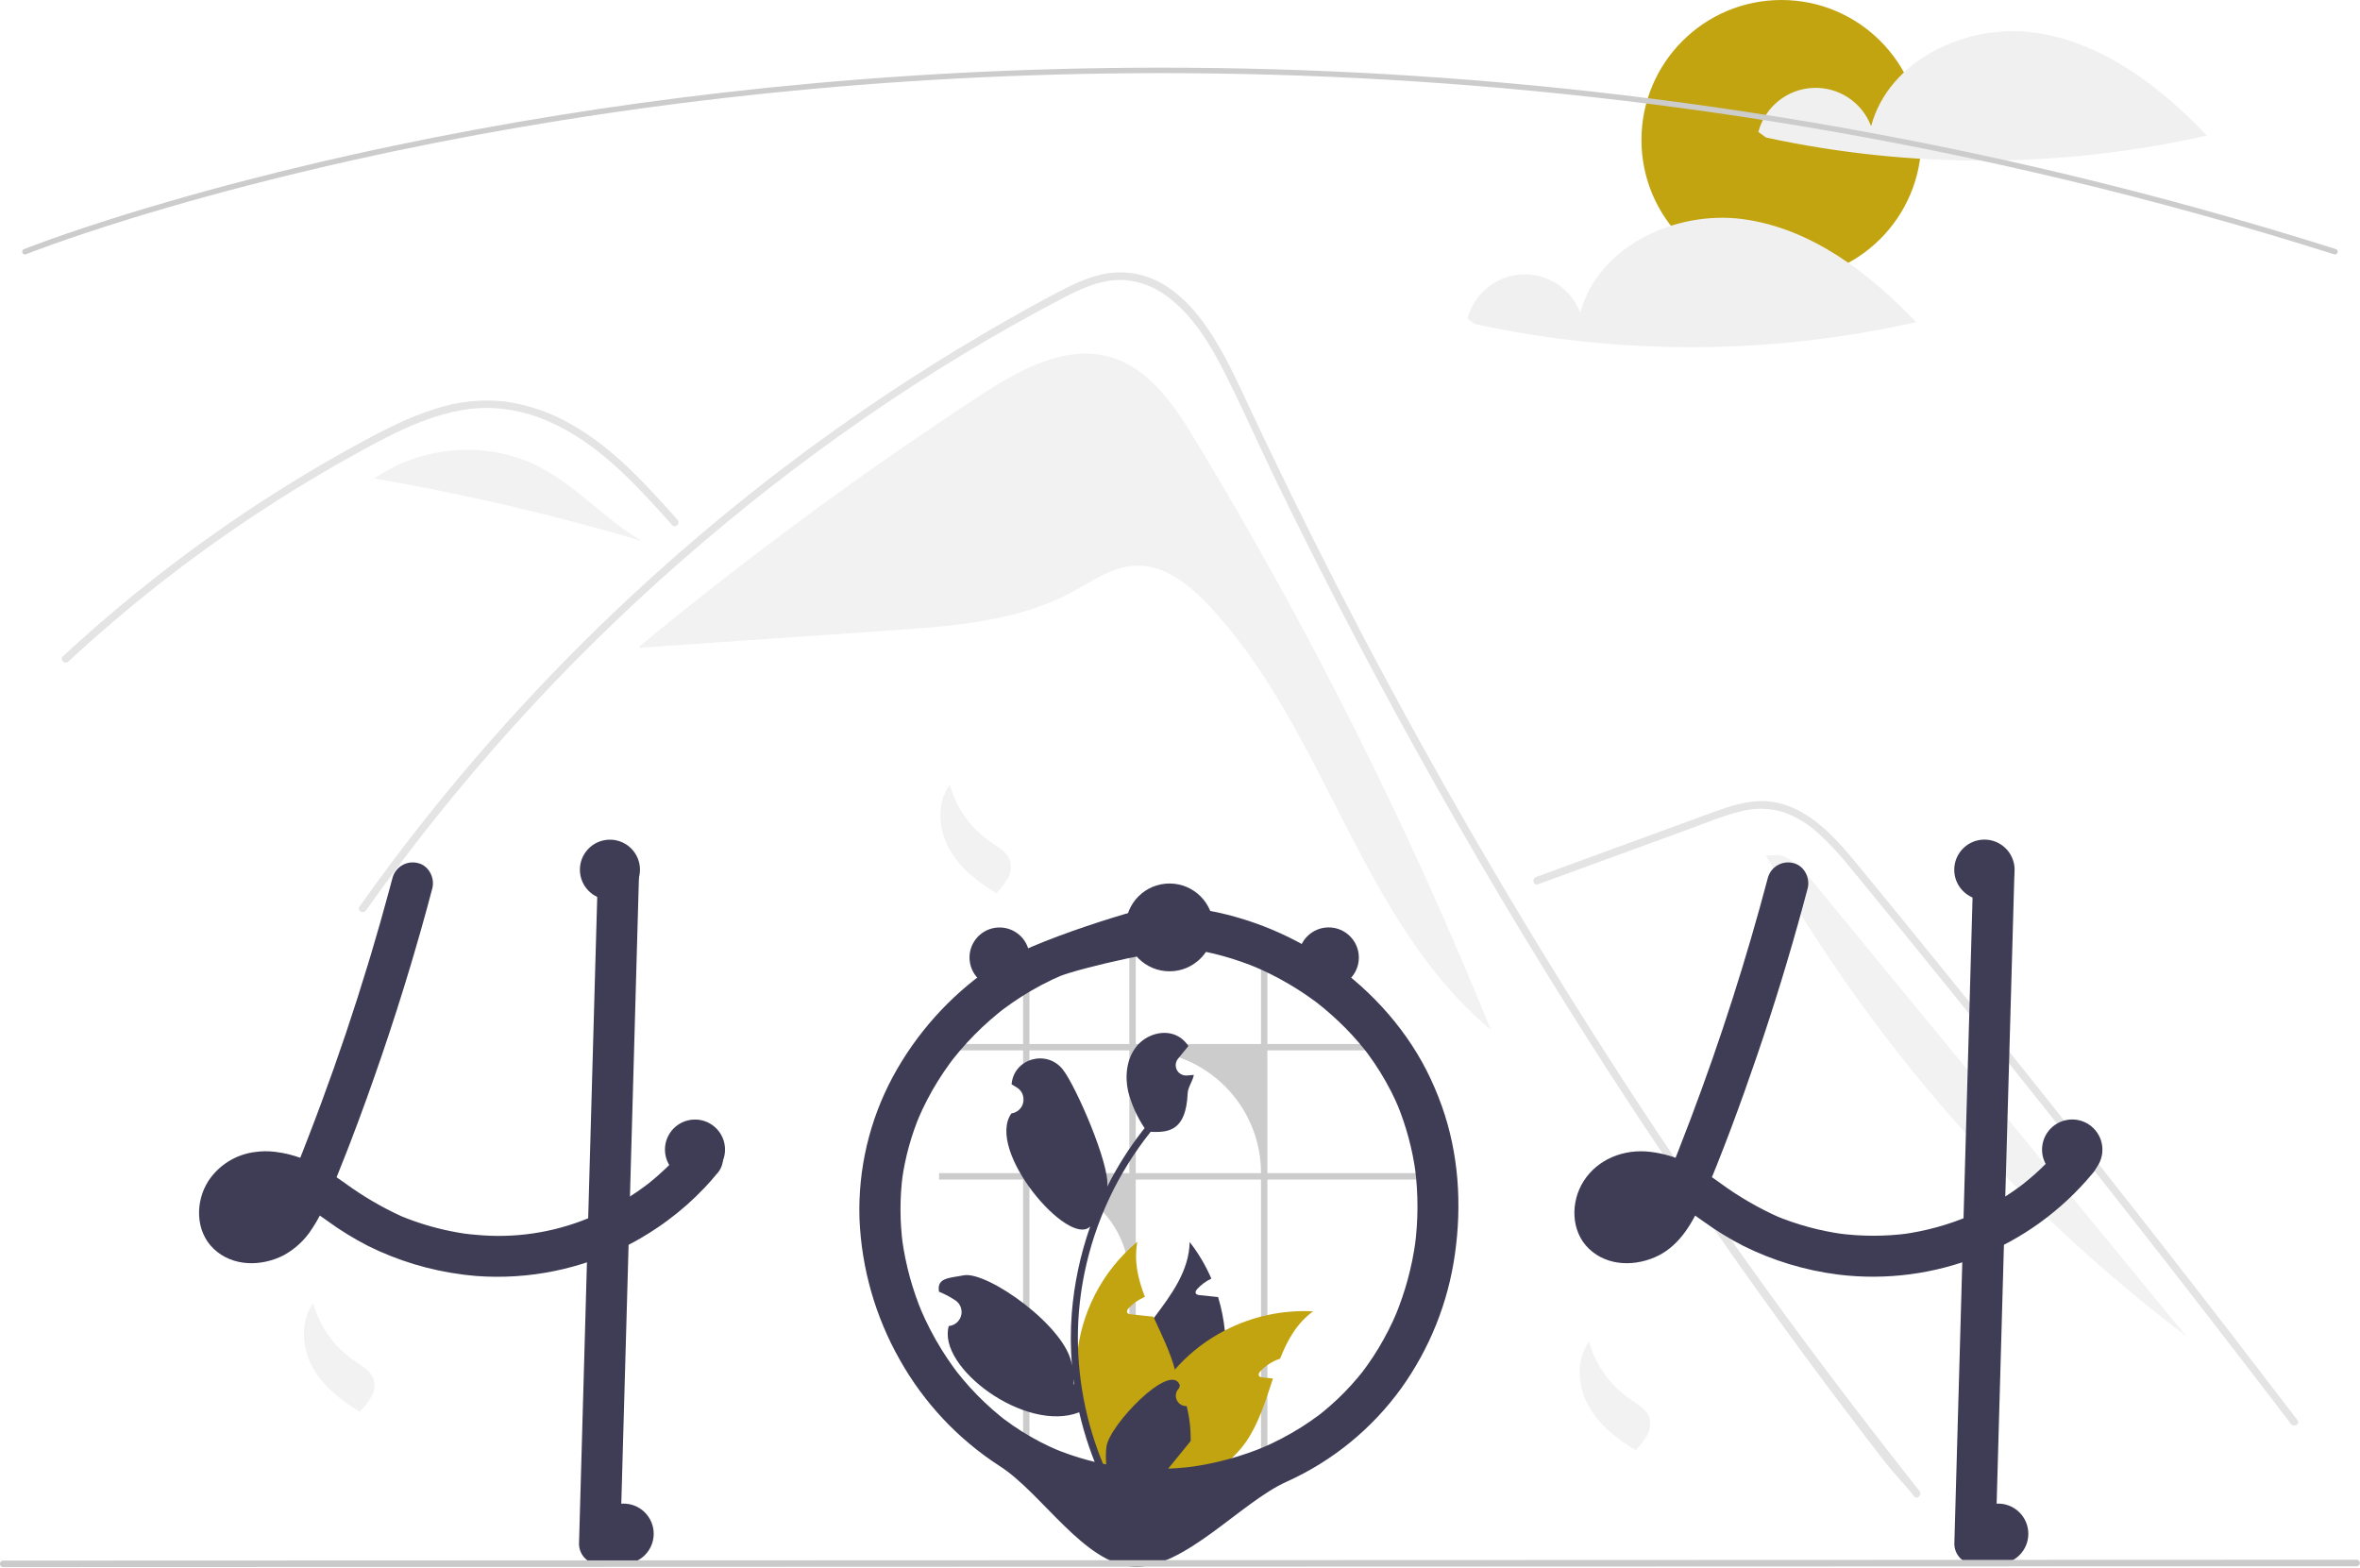
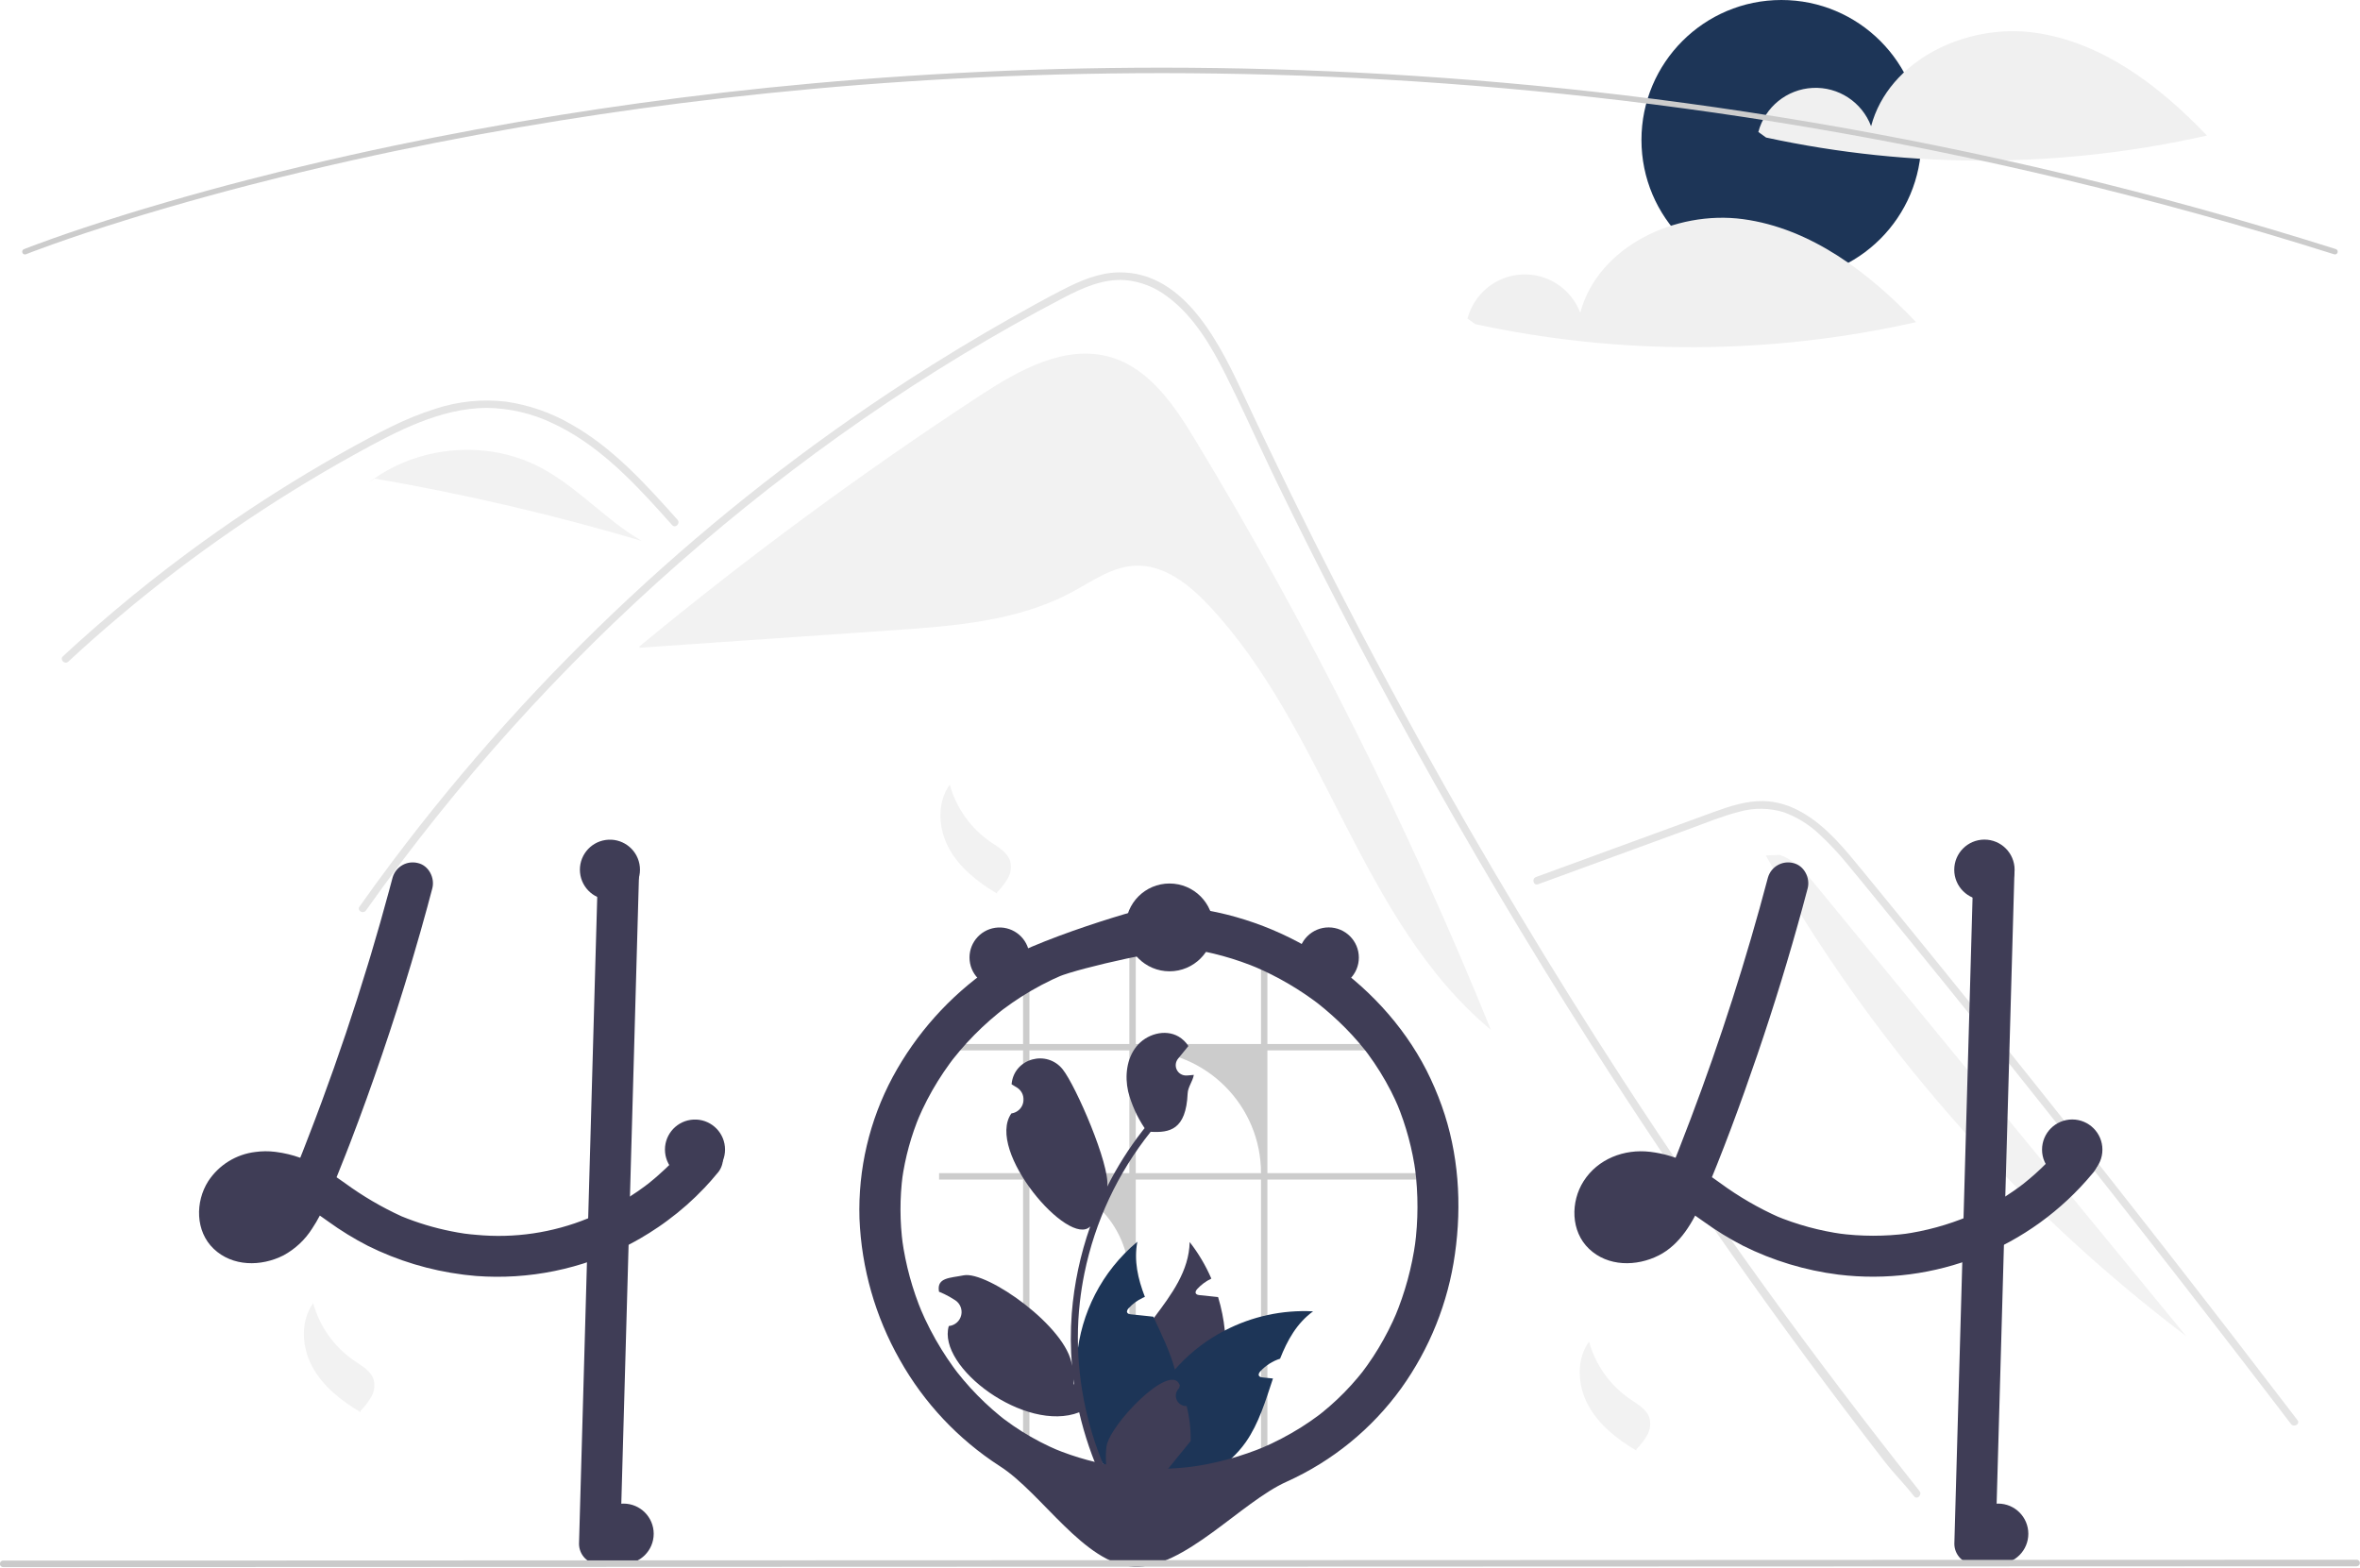
<svg xmlns="http://www.w3.org/2000/svg" data-name="Layer 1" width="860.131" height="571.148" viewBox="0 0 860.131 571.148">
  <path d="M605.67,324.953c-7.669-12.684-16.757-26.228-30.99-30.37-16.482-4.796-33.413,4.732-47.775,14.135a1392.157,1392.157,0,0,0-123.893,91.283l.043.492q46.226-3.188,92.451-6.376c22.265-1.535,45.296-3.283,64.972-13.816,7.467-3.997,14.745-9.336,23.206-9.708,10.512-.462,19.677,6.879,26.88,14.549,42.607,45.371,54.937,114.754,102.738,154.616A1516.995,1516.995,0,0,0,605.67,324.953Z" transform="translate(-169.9343 -164.426)" fill="#f2f2f2" />
  <path d="M867.571,709.781c-4.712-5.95-6.637-7.343-11.285-13.348q-56.764-73.416-106.708-151.792-33.924-53.23-64.483-108.504-14.549-26.278-28.3-52.969-10.67-20.695-20.865-41.638c-1.944-3.988-3.832-7.994-5.711-12.009-4.428-9.442-8.773-18.93-13.439-28.244-5.317-10.616-11.789-21.745-21.553-28.877a29.405,29.405,0,0,0-15.319-5.895c-7.948-.513-15.282,2.769-22.176,6.353-50.439,26.301-97.659,59.276-140.37,96.798A730.778,730.778,0,0,0,303.322,496.247c-1.008,1.439-3.392.064-2.374-1.384q6.009-8.498,12.257-16.813A734.817,734.817,0,0,1,500.805,303.064q18.248-11.826,37.183-22.542c6.362-3.603,12.752-7.16,19.251-10.497,6.371-3.273,13.137-6.215,20.416-6.325,24.77-.385,37.595,27.667,46.405,46.542q4.153,8.911,8.406,17.766,16.075,33.621,33.387,66.628,10.685,20.379,21.837,40.52,34.707,62.718,73.779,122.897c34.506,53.143,68.737,100.089,108.046,149.785C870.596,709.213,868.662,711.175,867.571,709.781Z" transform="translate(-169.9343 -164.426)" fill="#e4e4e4" />
  <path d="M414.916,355.804c-1.439-1.604-2.869-3.209-4.318-4.813-11.422-12.633-23.679-25.118-39.364-32.361a57.11,57.11,0,0,0-23.927-5.546c-8.562.028-16.932,2.273-24.843,5.418-3.74,1.494-7.398,3.19-11.001,4.996-4.116,2.072-8.159,4.281-12.183,6.509q-11.331,6.27-22.368,13.091-21.961,13.572-42.546,29.216-10.671,8.113-20.902,16.758-9.516,8.031-18.646,16.492c-1.302,1.201-3.245-.743-1.944-1.943,1.604-1.494,3.227-2.979,4.85-4.446q6.875-6.215,13.971-12.193,12.939-10.918,26.549-20.993,21.163-15.676,43.783-29.225,11.304-6.765,22.918-12.963c2.338-1.247,4.703-2.466,7.096-3.621a113.116,113.116,0,0,1,16.868-6.866,60.006,60.006,0,0,1,25.476-2.503,66.327,66.327,0,0,1,23.505,8.131c15.401,8.608,27.346,21.919,38.97,34.909C418.033,355.171,416.099,357.124,414.916,355.804Z" transform="translate(-169.9343 -164.426)" fill="#e4e4e4" />
  <path d="M730.477,486.711l36.905-13.498,18.323-6.702c5.968-2.183,11.921-4.667,18.09-6.23a28.539,28.539,0,0,1,16.374.209,37.738,37.738,0,0,1,12.771,7.917,103.64,103.64,0,0,1,10.475,11.186c3.989,4.794,7.92,9.639,11.868,14.467q24.441,29.891,48.563,60.041,24.121,30.15,47.92,60.556,23.857,30.48,47.385,61.216,2.882,3.765,5.76,7.534c1.06,1.388,3.449.02,2.375-1.388Q983.582,650.974,959.549,620.184q-24.092-30.864-48.516-61.466-24.424-30.601-49.179-60.937-6.167-7.558-12.354-15.099c-3.48-4.241-6.92-8.527-10.736-12.474-7.005-7.245-15.758-13.648-26.234-13.822-6.16-.102-12.121,1.852-17.844,3.923-6.17,2.232-12.325,4.506-18.486,6.759l-37.163,13.592-9.291,3.398c-1.649.603-.937,3.262.731,2.652Z" transform="translate(-169.9343 -164.426)" fill="#e4e4e4" />
  <path d="M366.377,334.526c-18.754-9.639-42.771-7.751-60.005,4.291a855.847,855.847,0,0,1,97.371,22.726C390.46,353.759,380.07,341.563,366.377,334.526Z" transform="translate(-169.9343 -164.426)" fill="#f2f2f2" />
  <path d="M306.188,338.784l-3.61,2.935c1.221-1.027,2.491-1.99,3.795-2.901C306.311,338.807,306.249,338.795,306.188,338.784Z" transform="translate(-169.9343 -164.426)" fill="#f2f2f2" />
  <path d="M831.549,486.846c-3.633-4.422-7.56-9.052-12.994-10.848l-5.073.2A575.436,575.436,0,0,0,966.749,651.418Q899.149,569.132,831.549,486.846Z" transform="translate(-169.9343 -164.426)" fill="#f2f2f2" />
  <path d="M516.084,450.367A37.481,37.481,0,0,0,531.015,471.325c2.82,1.92,6.157,3.762,7.122,7.035a8.379,8.379,0,0,1-.874,6.15,24.884,24.884,0,0,1-3.861,5.041l-.137.512c-6.998-4.147-13.656-9.393-17.522-16.551s-4.406-16.539.341-23.145" transform="translate(-169.9343 -164.426)" fill="#f2f2f2" />
  <path d="M749.084,653.367A37.481,37.481,0,0,0,764.015,674.325c2.82,1.92,6.157,3.762,7.122,7.035a8.379,8.379,0,0,1-.874,6.15,24.884,24.884,0,0,1-3.861,5.041l-.137.512c-6.998-4.147-13.656-9.393-17.522-16.551s-4.406-16.539.341-23.145" transform="translate(-169.9343 -164.426)" fill="#f2f2f2" />
  <path d="M284.084,639.367A37.481,37.481,0,0,0,299.015,660.325c2.82,1.92,6.157,3.762,7.122,7.035a8.379,8.379,0,0,1-.874,6.15,24.884,24.884,0,0,1-3.861,5.041l-.137.512c-6.998-4.147-13.656-9.393-17.522-16.551s-4.406-16.539.341-23.145" transform="translate(-169.9343 -164.426)" fill="#f2f2f2" />
-   <circle cx="649.249" cy="51" r="51" fill="#c2a410" />
+   <circle cx="649.249" cy="51" r="51" fill="#1d3557" />
  <path d="M911.219,176.296c-24.717-3.341-52.935,10.019-59.341,34.124a21.597,21.597,0,0,0-41.094,2.109l2.83,2.027a372.275,372.275,0,0,0,160.659-.726C957.079,195.76,935.935,179.637,911.219,176.296Z" transform="translate(-169.9343 -164.426)" fill="#f0f0f0" />
  <path d="M805.219,244.296c-24.717-3.341-52.935,10.019-59.341,34.124a21.597,21.597,0,0,0-41.094,2.109l2.83,2.027a372.275,372.275,0,0,0,160.659-.726C851.079,263.76,829.935,247.637,805.219,244.296Z" transform="translate(-169.9343 -164.426)" fill="#f0f0f0" />
  <path d="M1020.946,257.154a.982.982,0,0,1-.302-.047C756.237,173.489,523.199,184.424,374.264,208.321c-20.269,3.251-40.591,7.006-60.404,11.161-5.058,1.06-10.306,2.195-15.597,3.378-6.319,1.407-12.554,2.856-18.532,4.306q-3.873.917-7.595,1.849c-3.758.928-7.572,1.895-11.66,2.957-4.568,1.178-9.209,2.413-13.797,3.672a.442.442,0,0,1-.051.015l0.0.001c-5.183,1.415-10.338,2.871-15.323,4.325-2.698.779-5.304,1.548-7.799,2.307-.279.077-.526.151-.776.228l-.536.163c-.311.095-.617.188-.924.275l-.02.006 0.0.001-.812.252c-.968.293-1.912.579-2.841.864-24.545,7.566-38.038,12.949-38.171,13.002a1,1,0,1,1-.744-1.856c.134-.053,13.693-5.463,38.328-13.058.932-.286,1.879-.572,2.85-.866l.754-.234c.026-.01.052-.018.078-.025.305-.087.61-.18.919-.273l.537-.163c.268-.081.531-.161.801-.235,2.479-.754,5.093-1.524,7.798-2.307,4.987-1.455,10.147-2.911,15.334-4.328.016-.006.033-.01.049-.015v-.001c4.604-1.263,9.263-2.503,13.845-3.685,4.094-1.063,7.915-2.032,11.68-2.962q3.738-.93,7.609-1.853c5.985-1.451,12.233-2.902,18.563-4.312,5.299-1.184,10.556-2.322,15.622-3.383,19.843-4.162,40.198-7.923,60.497-11.179C523.096,182.415,756.467,171.463,1021.246,255.201a1.0 1,0,0,1-.301,1.953Z" transform="translate(-169.9343 -164.426)" fill="#ccc" />
  <path d="M432.923,584.266a6.729,6.729,0,0,0-1.7-2.67,6.43,6.43,0,0,0-.92-.71c-2.61-1.74-6.51-2.13-8.99,0a5.81,5.81,0,0,0-.69.71q-1.11,1.365-2.28,2.67c-1.28,1.46-2.59,2.87-3.96,4.24-.39.38-.78.77-1.18,1.15-.23.23-.46.45-.69.67-.88.84-1.78,1.65-2.69,2.45-.48.43-.96.85-1.45,1.26-.73.61-1.46,1.22-2.2,1.81-.07.05-.14.1-.21.16-.02.01-.03.03-.05.04-.01,0-.02,0-.03.02a.179.179,0,0,0-.07.05c-.22.15-.37.25-.48.34.04-.02.08-.05.12-.07-.18.14-.37.28-.55.42-1.75,1.29-3.54,2.53-5.37,3.69a99.21,99.21,0,0,1-14.22,7.55c-.33.13-.67.27-1.01.4a85.97,85.97,0,0,1-40.85,6.02q-2.13-.165-4.26-.45c-1.64-.24-3.27-.53-4.89-.86a97.932,97.932,0,0,1-18.02-5.44,118.652,118.652,0,0,1-20.66-12.12c-1-.71-2.01-1.42-3.02-2.11,1.15-2.82,2.28-5.64,3.38-8.48.55-1.37,1.08-2.74,1.6-4.12,4.09-10.63,7.93-21.36,11.61-32.13q5.58-16.365,10.53-32.92.51-1.68.99-3.36,2.595-8.745,4.98-17.53c.15-.57.31-1.13.45-1.7q.69-2.52,1.35-5.04c1-3.79-1.26-8.32-5.24-9.23a7.634,7.634,0,0,0-9.22,5.24c-.43,1.62-.86,3.23-1.3,4.85q-3.165,11.745-6.66,23.41-.51,1.68-1.02,3.36-7.71,25.41-16.93,50.31-1.11,3.015-2.25,6.01c-.37.98-.74,1.96-1.12,2.94-.73,1.93-1.48,3.86-2.23,5.79-.43,1.13-.87,2.26-1.31,3.38-.29.71-.57,1.42-.85,2.12a41.809,41.809,0,0,0-8.81-2.12l-.48-.06a27.397,27.397,0,0,0-7.01.06,23.914,23.914,0,0,0-17.24,10.66c-4.77,7.51-4.71,18.25,1.98,24.63,6.89,6.57,17.32,6.52,25.43,2.41a28.351,28.351,0,0,0,10.52-9.86,50.569,50.569,0,0,0,2.74-4.65c.21.14.42.28.63.43.8.56,1.6,1.13,2.39,1.69a111.738,111.738,0,0,0,14.51,8.91,108.359,108.359,0,0,0,34.62,10.47c.27.03.53.07.8.1,1.33.17,2.67.3,4.01.41a103.782,103.782,0,0,0,55.58-11.36q2.175-1.125,4.31-2.36,3.315-1.92,6.48-4.08c1.15-.78,2.27-1.57,3.38-2.4a101.042,101.042,0,0,0,13.51-11.95q2.355-2.475,4.51-5.11a8.061,8.061,0,0,0,2.2-5.3A7.564,7.564,0,0,0,432.923,584.266Zm-165.59,23.82c.21-.15.42-.31.62-.47C267.893,607.766,267.603,607.936,267.333,608.086Zm3.21-3.23c-.23.26-.44.52-.67.78a23.366,23.366,0,0,1-2.25,2.2c-.11.1-.23.2-.35.29a.01.01,0,0,0-.01.01,3.804,3.804,0,0,0-.42.22q-.645.39-1.32.72a17.005,17.005,0,0,1-2.71.75,16.799,16.799,0,0,1-2.13.02h-.02a14.823,14.823,0,0,1-1.45-.4c-.24-.12-.47-.26-.7-.4-.09-.08-.17-.16-.22-.21a2.44,2.44,0,0,1-.27-.29.01.01,0,0,0-.01-.01c-.11-.2-.23-.4-.34-.6a.031.031,0,0,1-.01-.02c-.08-.25-.15-.51-.21-.77a12.511,12.511,0,0,1,.01-1.37,13.467,13.467,0,0,1,.54-1.88,11.068,11.068,0,0,1,.69-1.26c.02-.04.12-.2.23-.38.01-.01.01-.01.01-.02.15-.17.3-.35.46-.51.27-.3.56-.56.85-.83a18.022,18.022,0,0,1,1.75-1.01,19.481,19.481,0,0,1,2.93-.79,24.989,24.989,0,0,1,4.41.04,30.301,30.301,0,0,1,4.1,1.01,36.945,36.945,0,0,1-2.77,4.54C270.623,604.746,270.583,604.806,270.543,604.856Zm-11.12-3.29a2.18,2.18,0,0,1-.31.39A1.409,1.409,0,0,1,259.423,601.566Z" transform="translate(-169.9343 -164.426)" fill="#3f3d56" />
  <path d="M402.863,482.136q-.135,4.71-.27,9.42-.285,10.455-.59,20.92-.315,11.775-.66,23.54-.165,6.075-.34,12.15-.465,16.365-.92,32.72c-.03,1.13-.07,2.25-.1,3.38q-.225,8.115-.45,16.23-.255,8.805-.5,17.61-.18,6.6-.37,13.21-1.35,47.895-2.7,95.79a7.648,7.648,0,0,1-7.5,7.5,7.561,7.561,0,0,1-7.5-7.5q.75-26.94,1.52-53.88.675-24.36,1.37-48.72.225-8.025.45-16.06.345-12.09.68-24.18c.03-1.13.07-2.25.1-3.38.02-.99.05-1.97.08-2.96q.66-23.475,1.32-46.96.27-9.24.52-18.49.3-10.545.6-21.08c.09-3.09.17-6.17.26-9.26a7.648,7.648,0,0,1,7.5-7.5A7.561,7.561,0,0,1,402.863,482.136Z" transform="translate(-169.9343 -164.426)" fill="#3f3d56" />
  <path d="M814.291,484.217a893.238,893.238,0,0,1-28.161,87.941c-3.007,7.946-6.083,15.877-9.371,23.712l.756-1.792a54.583,54.583,0,0,1-5.59,10.612q-.229.321-.467.636,1.166-1.49.443-.589c-.254.301-.505.602-.768.895a23.664,23.664,0,0,1-2.249,2.203q-.301.258-.612.504l.938-.729c-.109.257-.873.597-1.111.743a18.254,18.254,0,0,1-2.405,1.219l1.792-.756a19.086,19.086,0,0,1-4.231,1.161l1.994-.268a17.021,17.021,0,0,1-4.298.046l1.994.268a14.002,14.002,0,0,1-3.405-.917l1.792.756a12.012,12.012,0,0,1-1.679-.896c-.271-.177-1.105-.809-.015.025,1.133.866.146.074-.088-.156-.194-.192-.37-.4-.56-.595-.882-.905.996,1.557.397.499a18.182,18.182,0,0,1-.878-1.637l.756,1.792a11.925,11.925,0,0,1-.728-2.651l.268,1.994a13.651,13.651,0,0,1-.003-3.405l-.268,1.994a15.964,15.964,0,0,1,.995-3.68l-.756,1.792a16.729,16.729,0,0,1,1.178-2.298,6.729,6.729,0,0,1,.729-1.071c.049.016-1.269,1.513-.569.757.183-.198.354-.406.539-.602.296-.314.614-.601.926-.898,1.045-.994-1.462.966-.257.179a19.049,19.049,0,0,1,2.749-1.499l-1.792.756a20.311,20.311,0,0,1,4.995-1.34l-1.994.268a25.628,25.628,0,0,1,6.461.076l-1.994-.268a33.211,33.211,0,0,1,7.892,2.22l-1.792-.756c5.39,2.314,10.163,5.749,14.928,9.118a111.95,111.95,0,0,0,14.506,8.906,108.388,108.388,0,0,0,34.622,10.474,103.933,103.933,0,0,0,92.586-36.752,8.078,8.078,0,0,0,2.197-5.303,7.632,7.632,0,0,0-2.197-5.303c-2.752-2.526-7.949-3.239-10.607,0a95.636,95.636,0,0,1-8.107,8.727q-2.017,1.914-4.142,3.71-1.214,1.026-2.461,2.011c-.393.311-1.619,1.138.263-.197-.431.306-.845.64-1.271.955a99.269,99.269,0,0,1-20.332,11.565l1.792-.756a96.836,96.836,0,0,1-24.171,6.622l1.994-.268a97.643,97.643,0,0,1-25.754-.038l1.994.268a99.8,99.8,0,0,1-24.857-6.77l1.792.756a116.025,116.025,0,0,1-21.736-12.591,86.877,86.877,0,0,0-11.113-6.994,42.824,42.824,0,0,0-14.438-4.389c-9.439-1.111-19.057,2.566-24.246,10.72-4.776,7.505-4.714,18.244,1.974,24.625,6.888,6.572,17.318,6.517,25.436,2.406,7.817-3.959,12.513-12.185,15.815-19.942,7.431-17.455,14.01-35.314,20.14-53.263q9.097-26.637,16.499-53.813.917-3.366,1.807-6.739c1.001-3.789-1.261-8.32-5.238-9.226a7.633,7.633,0,0,0-9.226,5.238Z" transform="translate(-169.9343 -164.426)" fill="#3f3d56" />
  <path d="M889.124,482.136l-2.7,95.793-2.685,95.294-1.518,53.884a7.565,7.565,0,0,0,7.5,7.5,7.649,7.649,0,0,0,7.5-7.5l2.7-95.793,2.685-95.294,1.518-53.884a7.565,7.565,0,0,0-7.5-7.5,7.649,7.649,0,0,0-7.5,7.5Z" transform="translate(-169.9343 -164.426)" fill="#3f3d56" />
  <path d="M629.526,700.361h2.329V594.319h54.329v-2.323H631.855V547.252H673.81q-.923-1.173-1.899-2.317H631.855V515.382c-.77-.328-1.547-.645-2.329-.944V544.935h-45.652V507.07c-.782.036-1.553.09-2.329.155v37.71h-36.42V516.684c-.782.346-1.553.711-2.317,1.093V544.935h-30.616v2.317h30.616v44.744h-30.616v2.323h30.616V700.361h2.317V594.319a36.413,36.413,0,0,1,36.42,36.42v69.622h2.329V594.319h45.652Zm-84.401-108.365V547.252h36.42v44.744Zm38.749,0V547.252h.914a44.741,44.741,0,0,1,44.738,44.744Z" transform="translate(-169.9343 -164.426)" opacity="0.2" />
  <path d="M615.303,668.566a63.059,63.059,0,0,1-20.05,33.7c-.74.64-1.48,1.26-2.25,1.87q-2.805.255-5.57.52c-1.53.14-3.04.29-4.54.43l-.27.03-.19-1.64-.76-6.64a37.623,37.623,0,0,1-3.3-32.44c2.64-7.12,7.42-13.41,12.12-19.65,6.49-8.62,12.8-17.14,13.03-27.65a60.544,60.544,0,0,1,7.9,13.33,16.432,16.432,0,0,0-5.12,3.77c-.41.45-.82,1.08-.54,1.62.24.46.84.57,1.36.63,1.25.13,2.51.26,3.76.39,1,.11,2,.21,3,.32a63.99,63.99,0,0,1,2.45,12.18A61.189,61.189,0,0,1,615.303,668.566Z" transform="translate(-169.9343 -164.426)" fill="#3f3d56" />
-   <path d="M648.503,642.356c-5.9,4.29-9.35,10.46-12.03,17.26a16.628,16.628,0,0,0-7.17,4.58c-.41.45-.82,1.08-.54,1.62.24.46.84.57,1.36.63,1.25.13,2.51.26,3.76.39-2.68,8.04-5.14,16.36-9.88,23.15a36.989,36.989,0,0,1-12.03,10.91,38.492,38.492,0,0,1-4.02,1.99q-7.62.585-14.95,1.25-2.805.255-5.57.52c-1.53.14-3.04.29-4.54.43q-.015-.825,0-1.65a63.304,63.304,0,0,1,15.25-39.86c.45-.52.91-1.03,1.38-1.54a61.792,61.792,0,0,1,16.81-12.7A62.654,62.654,0,0,1,648.503,642.356Z" transform="translate(-169.9343 -164.426)" fill="#c2a410" />
-   <path d="M589.163,699.526l-1.15,3.4-.58,1.73c-1.53.14-3.04.29-4.54.43l-.27.03c-1.66.17-3.31.34-4.96.51-.43-.5-.86-1.01-1.28-1.53a62.03,62.03,0,0,1,8.07-87.11c-1.32,6.91.22,13.53,2.75,20.1-.27.11-.53.22-.78.34a16.432,16.432,0,0,0-5.12,3.77c-.41.45-.82,1.08-.54,1.62.24.46.84.57,1.36.63,1.25.13,2.51.26,3.76.39,1,.11,2,.21,3,.32q.705.075,1.41.15c.07.15.13.29.2.44,2.85,6.18,5.92,12.39,7.65,18.83a43.666,43.666,0,0,1,1.02,4.91A37.604,37.604,0,0,1,589.163,699.526Z" transform="translate(-169.9343 -164.426)" fill="#c2a410" />
+   <path d="M648.503,642.356c-5.9,4.29-9.35,10.46-12.03,17.26a16.628,16.628,0,0,0-7.17,4.58c-.41.45-.82,1.08-.54,1.62.24.46.84.57,1.36.63,1.25.13,2.51.26,3.76.39-2.68,8.04-5.14,16.36-9.88,23.15a36.989,36.989,0,0,1-12.03,10.91,38.492,38.492,0,0,1-4.02,1.99q-7.62.585-14.95,1.25-2.805.255-5.57.52c-1.53.14-3.04.29-4.54.43q-.015-.825,0-1.65a63.304,63.304,0,0,1,15.25-39.86c.45-.52.91-1.03,1.38-1.54a61.792,61.792,0,0,1,16.81-12.7A62.654,62.654,0,0,1,648.503,642.356Z" transform="translate(-169.9343 -164.426)" fill="#1d3557" />
+   <path d="M589.163,699.526l-1.15,3.4-.58,1.73c-1.53.14-3.04.29-4.54.43l-.27.03c-1.66.17-3.31.34-4.96.51-.43-.5-.86-1.01-1.28-1.53a62.03,62.03,0,0,1,8.07-87.11c-1.32,6.91.22,13.53,2.75,20.1-.27.11-.53.22-.78.34a16.432,16.432,0,0,0-5.12,3.77c-.41.45-.82,1.08-.54,1.62.24.46.84.57,1.36.63,1.25.13,2.51.26,3.76.39,1,.11,2,.21,3,.32q.705.075,1.41.15c.07.15.13.29.2.44,2.85,6.18,5.92,12.39,7.65,18.83a43.666,43.666,0,0,1,1.02,4.91A37.604,37.604,0,0,1,589.163,699.526Z" transform="translate(-169.9343 -164.426)" fill="#1d3557" />
  <path d="M689.821,554.487c-8.609-16.792-21.946-30.921-37.632-41.304a114.237,114.237,0,0,0-52.563-18.38q-3.69-.335-7.399-.393c-2.921-.044-46.866,12.632-61.587,22.982a114.295,114.295,0,0,0-35.333,39.527,102.5,102.5,0,0,0-12.126,51.633,113.564,113.564,0,0,0,14.703,51.476,110.475,110.475,0,0,0,36.444,38.746C549.667,708.561,565.074,734.51,583.183,735.426c18.246.923,39.054-23.555,55.695-30.987a104.425,104.425,0,0,0,41.726-34.005,110.25,110.25,0,0,0,19.599-48.948c2.574-18.083,1.374-36.733-4.801-54.016a111.86,111.86,0,0,0-5.58-12.983c-1.78-3.505-6.996-4.796-10.261-2.691a7.68,7.68,0,0,0-2.691,10.261q1.568,3.088,2.915,6.278l-.756-1.792a101.151,101.151,0,0,1,6.876,25.538l-.268-1.994a109.229,109.229,0,0,1-.066,28.683l.268-1.994a109.734,109.734,0,0,1-7.555,27.674l.756-1.792a104.212,104.212,0,0,1-6.672,13.098q-1.923,3.186-4.081,6.222c-.632.888-1.283,1.761-1.939,2.631-.856,1.136,1.167-1.483.282-.369-.151.19-.3.38-.452.569q-.681.852-1.382,1.688a93.613,93.613,0,0,1-10.176,10.384q-1.366,1.192-2.778,2.331c-.469.378-.932.773-1.421,1.125.019-.013,1.58-1.199.656-.511-.29.216-.579.436-.87.652q-2.91,2.156-5.974,4.092a103.485,103.485,0,0,1-14.756,7.713l1.792-.756a109.215,109.215,0,0,1-27.597,7.552l1.994-.268a108.154,108.154,0,0,1-28.589.051l1.994.268a99.835,99.835,0,0,1-25.095-6.784l1.792.756a93.643,93.643,0,0,1-13.416-6.991q-3.174-2-6.184-4.247c-.286-.214-.57-.43-.855-.645-.915-.691.658.51.67.518a19.169,19.169,0,0,1-1.535-1.225q-1.454-1.184-2.861-2.422a101.989,101.989,0,0,1-10.493-10.709q-1.213-1.434-2.374-2.911c-.335-.426-.947-1.29.404.529-.178-.239-.362-.474-.542-.712q-.647-.858-1.276-1.728-2.203-3.048-4.188-6.246a109.29,109.29,0,0,1-7.805-15.108l.756,1.792a106.588,106.588,0,0,1-7.34-26.837l.268,1.994a97.866,97.866,0,0,1-.048-25.636l-.268,1.994A94.673,94.673,0,0,1,505.276,570.55l-.756,1.792a101.557,101.557,0,0,1,7.195-13.856q2.066-3.323,4.378-6.485.525-.718,1.062-1.428c.324-.428,1.215-1.493-.305.388.149-.184.293-.374.439-.56q1.269-1.608,2.6-3.165A107.402,107.402,0,0,1,530.772,536.215q1.474-1.292,2.995-2.529.691-.562,1.391-1.113c.187-.147.376-.291.562-.439-1.997,1.59-.555.433-.102.093q3.134-2.348,6.435-4.461a103.644,103.644,0,0,1,15.387-8.108l-1.792.756c7.76-3.258,42.141-10.949,48.394-10.11l-1.994-.268A106.225,106.225,0,0,1,628.768,517.419l-1.792-.756a110.313,110.313,0,0,1,12.6,6.329q3.043,1.784,5.967,3.763,1.384.937,2.738,1.915.677.489,1.346.989c.248.185.494.373.741.558,1.039.779-1.431-1.128-.342-.267a110.843,110.843,0,0,1,10.368,9.253q2.401,2.445,4.637,5.045,1.147,1.334,2.246,2.708c.364.455,1.605,2.101.084.085.372.493.747.982,1.114,1.479a97.977,97.977,0,0,1,8.392,13.538c1.793,3.498,6.987,4.802,10.261,2.691A7.677,7.677,0,0,0,689.821,554.487Z" transform="translate(-169.9343 -164.426)" fill="#3f3d56" />
  <path d="M602.431,676.882a3.78,3.78,0,0,1-2.739-6.551c.095-.379.164-.651.259-1.03q-.051-.124-.103-.247c-3.48-8.298-25.685,14.833-26.645,22.632a30.029,30.029,0,0,0,.527,10.328A120.392,120.392,0,0,1,562.778,652.01a116.202,116.202,0,0,1,.721-12.963q.597-5.293,1.657-10.511a121.787,121.787,0,0,1,24.151-51.616c6.874.384,12.898-.663,13.48-13.985.103-2.37,1.861-4.422,2.248-6.756-.656.086-1.323.14-1.979.183-.204.011-.42.021-.624.032l-.077.003a3.745,3.745,0,0,1-3.076-6.101q.425-.523.851-1.046c.43-.538.871-1.065,1.302-1.603a1.865,1.865,0,0,0,.14-.161c.495-.613.99-1.216,1.485-1.829a10.829,10.829,0,0,0-3.55-3.432c-4.959-2.905-11.801-.893-15.384,3.593-3.593,4.486-4.271,10.779-3.023,16.384a43.398,43.398,0,0,0,6.003,13.383c-.269.344-.549.678-.818,1.022a122.574,122.574,0,0,0-12.794,20.268c1.016-7.939-11.412-36.608-16.218-42.681-5.773-7.294-17.611-4.111-18.628,5.136q-.015.134-.029.268,1.071.604,2.096,1.282a5.127,5.127,0,0,1-2.067,9.33l-.105.016c-9.556,13.644,21.077,49.155,28.745,41.181a125.11,125.11,0,0,0-6.734,31.693,118.664,118.664,0,0,0,.086,19.16l-.032-.226C558.902,648.154,529.674,627.514,521.139,629.233c-4.917.99-9.76.765-9.013,5.725q.018.119.036.237a34.442,34.442,0,0,1,3.862,1.861q1.071.604,2.096,1.282a5.127,5.127,0,0,1-2.067,9.33l-.105.016c-.075.011-.14.022-.215.032-4.35,14.966,27.907,39.12,47.518,31.435h.011a125.075,125.075,0,0,0,8.402,24.528H601.679c.108-.334.204-.678.301-1.011a34.102,34.102,0,0,1-8.305-.495c2.227-2.733,4.454-5.487,6.681-8.219a1.861,1.861,0,0,0,.14-.161c1.13-1.398,2.27-2.786,3.399-4.185l.001-.002a49.952,49.952,0,0,0-1.464-12.725Zm-34.371-67.613.016-.021-.016.043Zm-6.648,59.932-.258-.581c.011-.42.011-.839,0-1.269,0-.118-.021-.237-.021-.355.097.742.183,1.485.29,2.227Z" transform="translate(-169.9343 -164.426)" fill="#3f3d56" />
  <circle cx="95.249" cy="439" r="11" fill="#3f3d56" />
  <circle cx="227.249" cy="559" r="11" fill="#3f3d56" />
  <circle cx="728.249" cy="559" r="11" fill="#3f3d56" />
  <circle cx="755.249" cy="419" r="11" fill="#3f3d56" />
  <circle cx="723.249" cy="317" r="11" fill="#3f3d56" />
  <path d="M434.183,583.426a10.949,10.949,0,1,1-.21-2.16A10.992,10.992,0,0,1,434.183,583.426Z" transform="translate(-169.9343 -164.426)" fill="#3f3d56" />
  <circle cx="484.249" cy="349" r="11" fill="#3f3d56" />
  <path d="M545.183,513.426a10.949,10.949,0,1,1-.21-2.16A10.992,10.992,0,0,1,545.183,513.426Z" transform="translate(-169.9343 -164.426)" fill="#3f3d56" />
  <path d="M403.183,481.426a10.949,10.949,0,1,1-.21-2.16A10.992,10.992,0,0,1,403.183,481.426Z" transform="translate(-169.9343 -164.426)" fill="#3f3d56" />
  <circle cx="599.249" cy="443" r="11" fill="#3f3d56" />
  <circle cx="426.249" cy="338" r="16" fill="#3f3d56" />
  <path d="M1028.875,735.267l-857.75.307a1.191,1.191,0,1,1,0-2.381l857.75-.307a1.191,1.191,0,0,1,0,2.381Z" transform="translate(-169.9343 -164.426)" fill="#cacaca" />
</svg>
